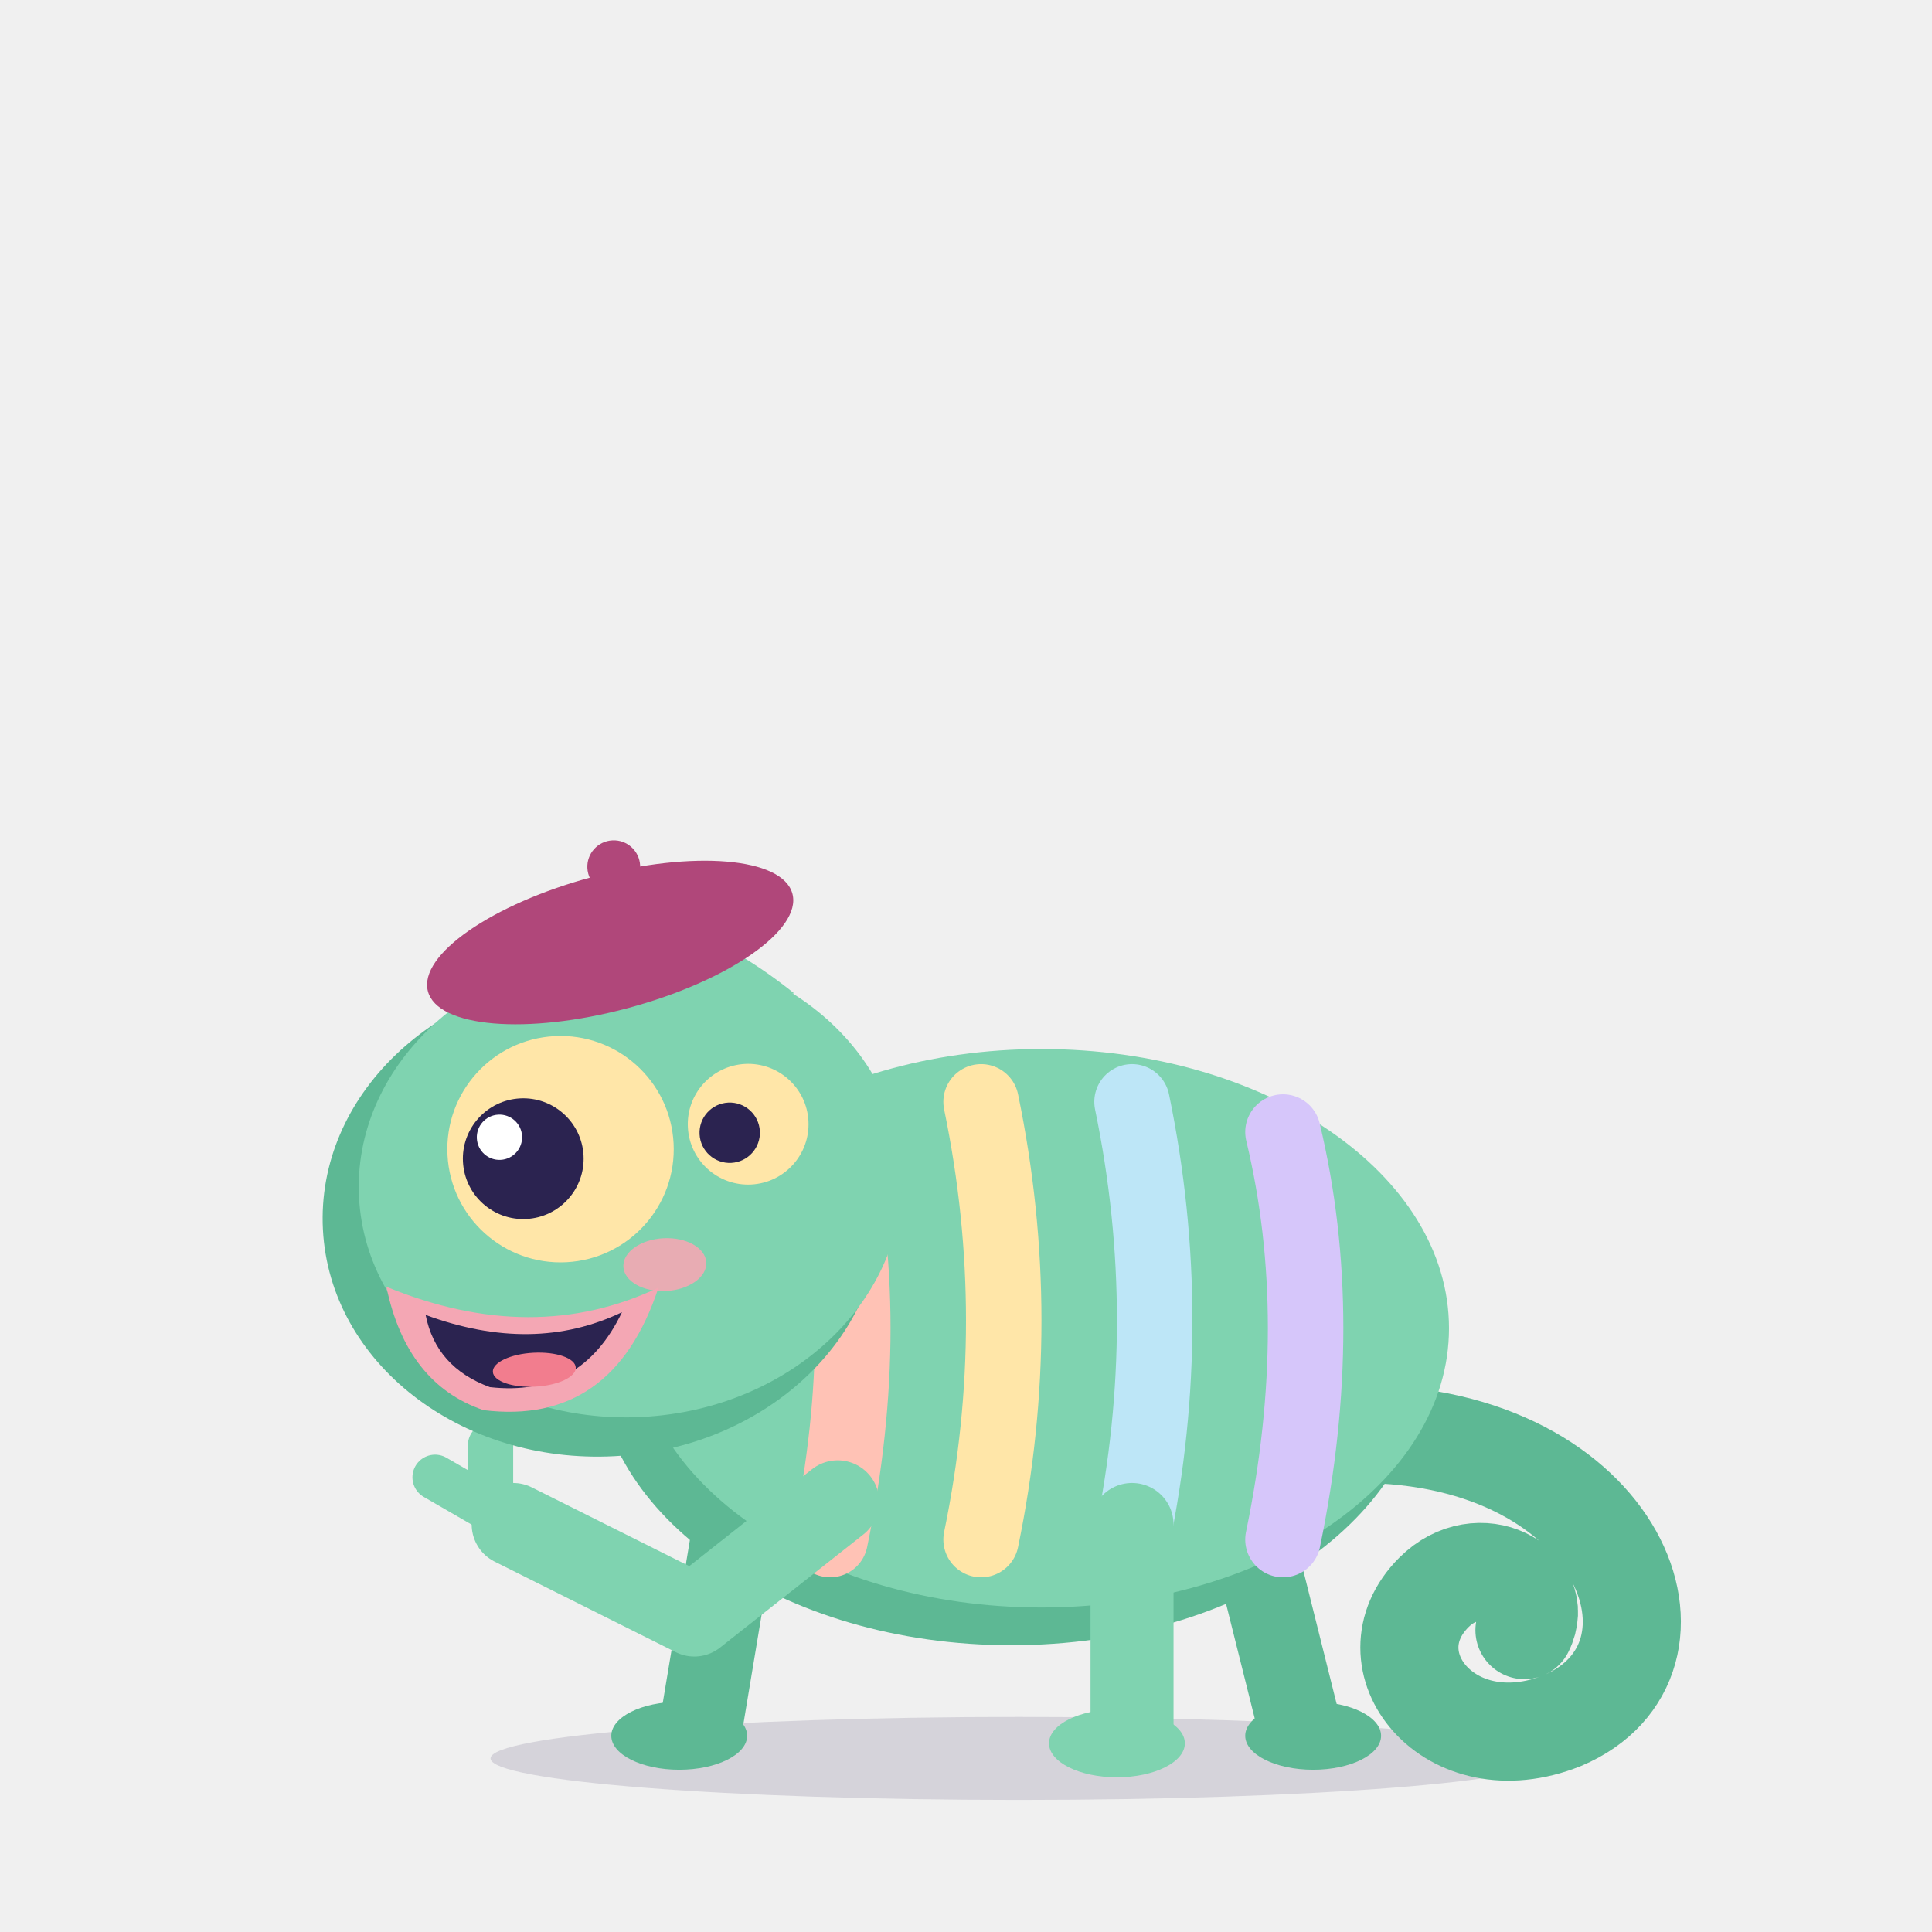
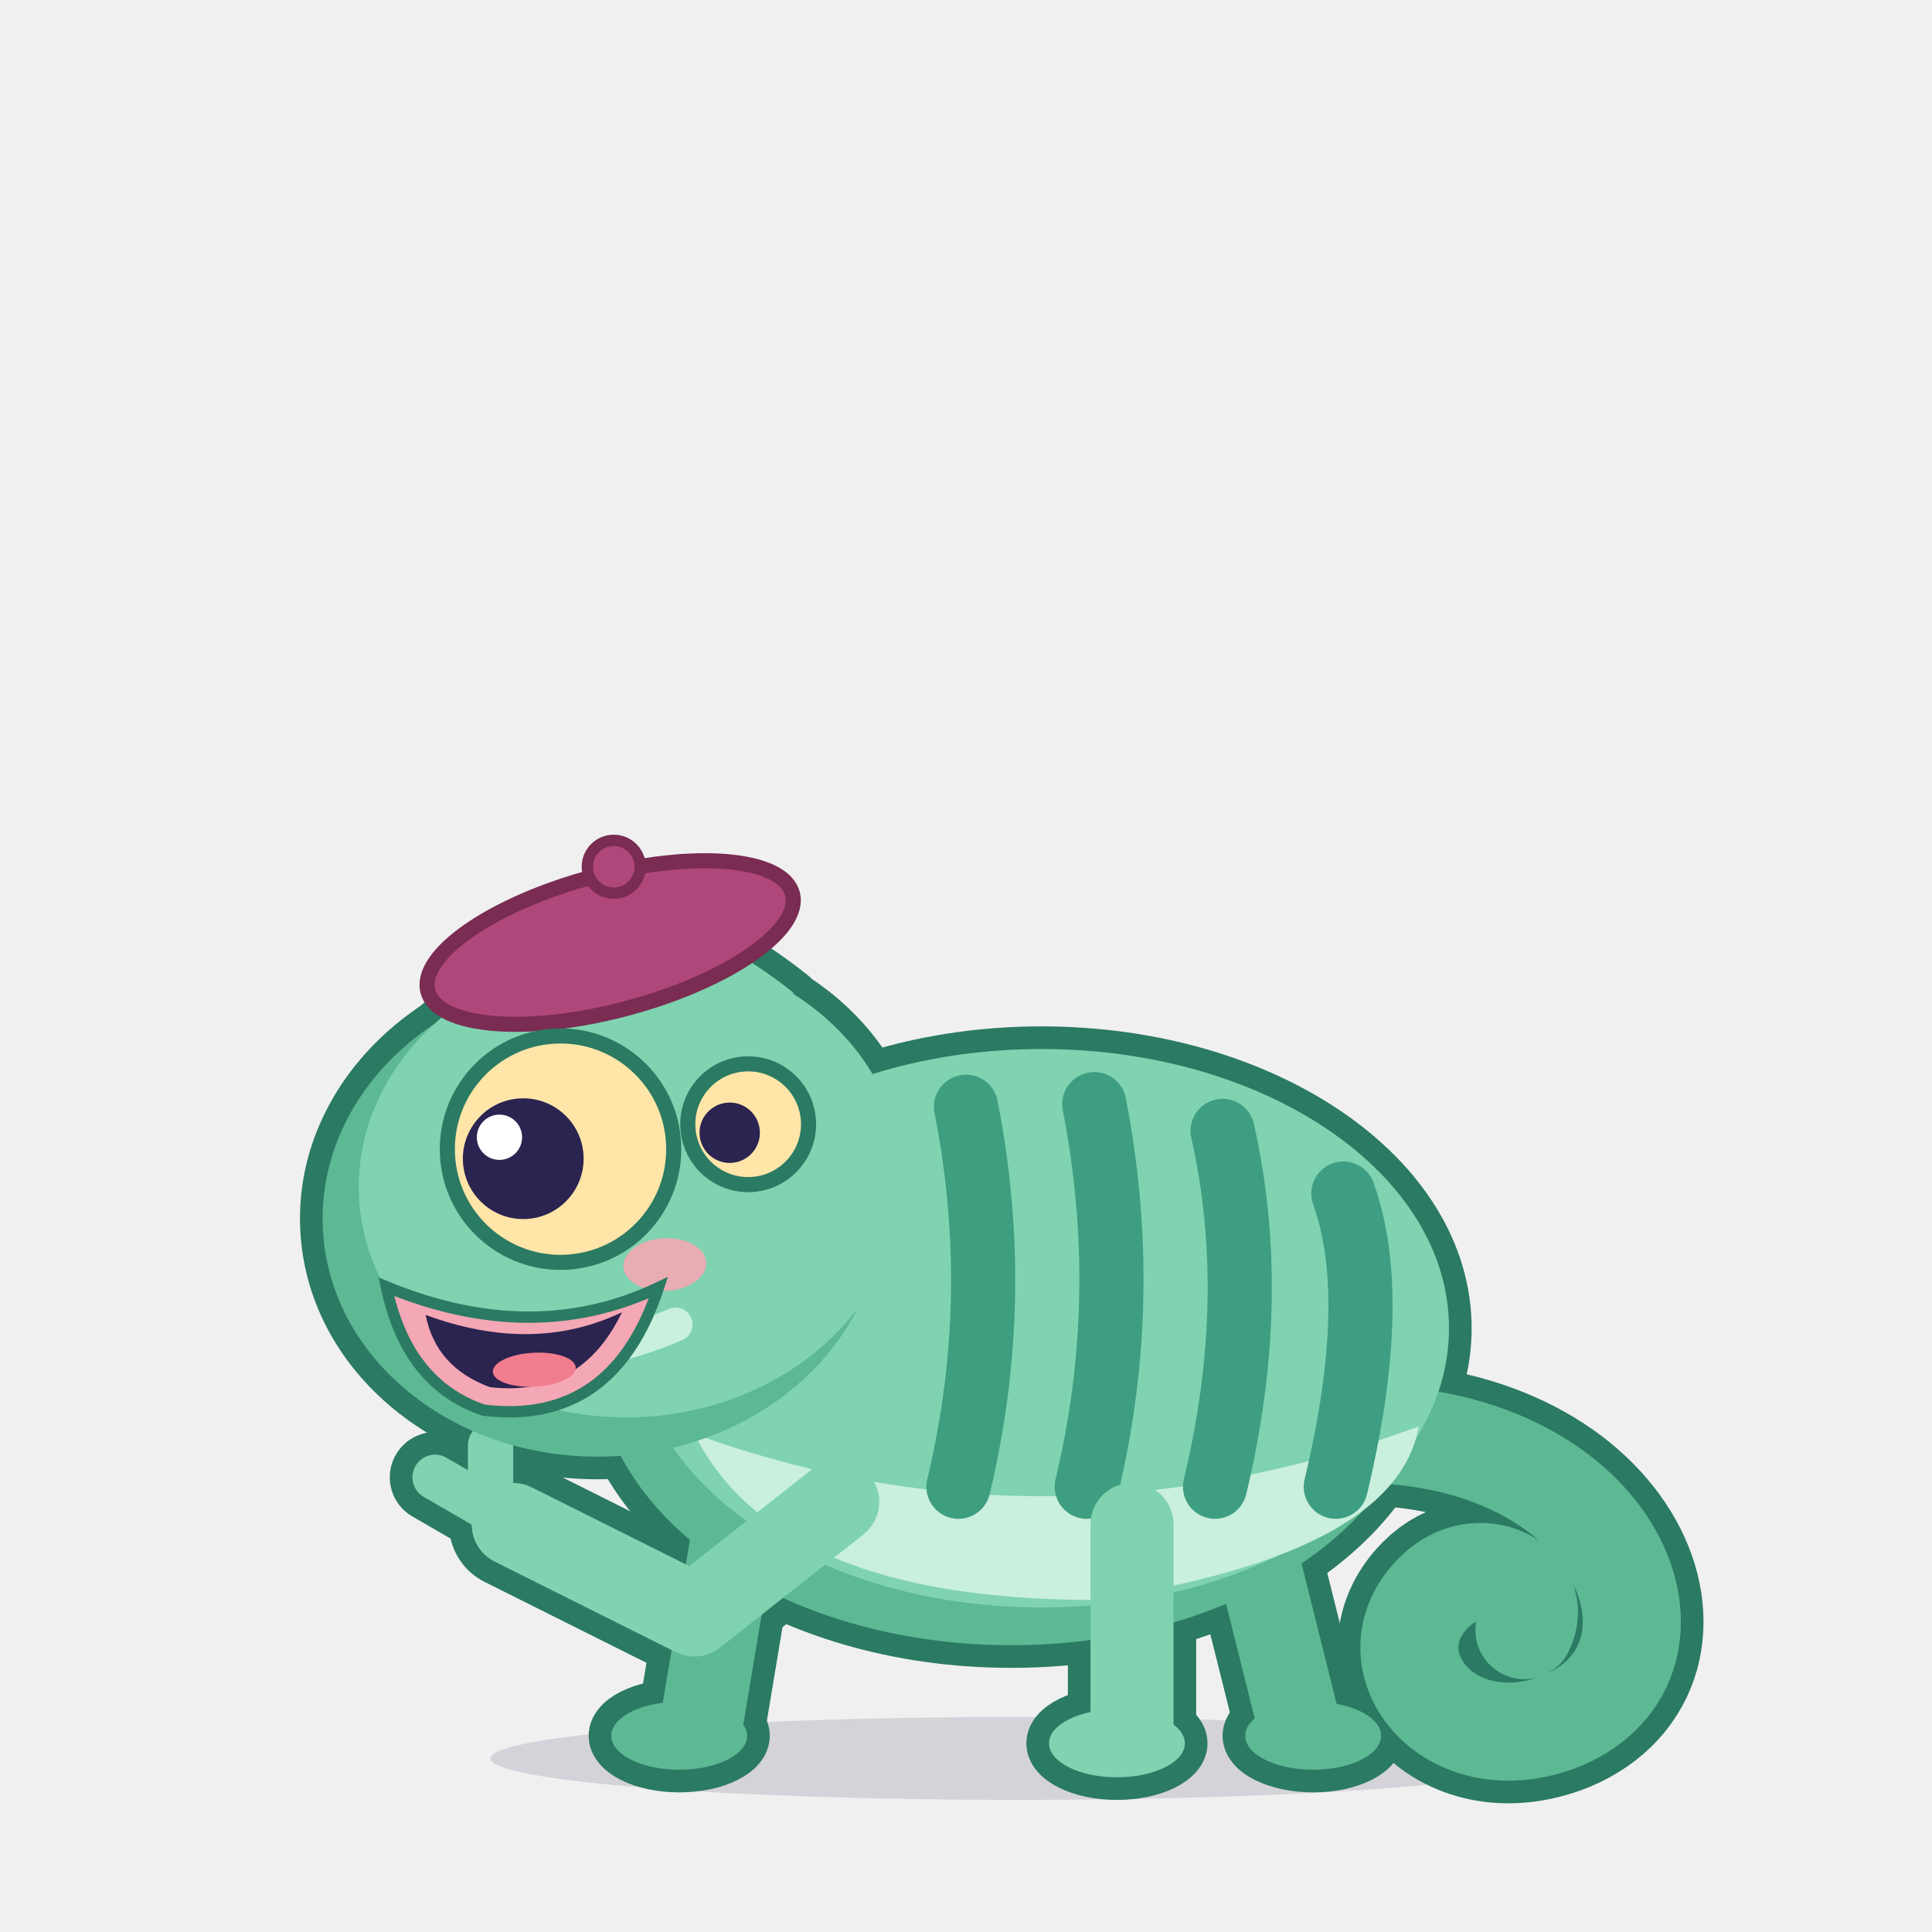
<svg xmlns="http://www.w3.org/2000/svg" viewBox="0 0 512 512" role="img" aria-label="גּוֹנִי מְדַבֵּר">
  <ellipse cx="270" cy="466" rx="140" ry="11" fill="rgba(43,35,80,0.14)" />
+   <g id="outline">
+     <g id="outline-tail">
+       <path d="M360 380 C430 380 452 440 414 456 C384 468 362 440 380 422 C392 410 410 420 404 432" fill="none" stroke="#2B7A63" stroke-width="38" stroke-linecap="round" stroke-linejoin="round" />
+     </g>
+     <g id="outline-legs-far">
+       <path d="M330 400 L344 456" fill="none" stroke="#2B7A63" stroke-width="34" stroke-linecap="round" stroke-linejoin="round" />
+       <ellipse cx="348" cy="460" rx="18" ry="9" fill="#2B7A63" stroke="#2B7A63" stroke-width="12" />
+       <path d="M196 396 L186 456" fill="none" stroke="#2B7A63" stroke-width="34" stroke-linecap="round" stroke-linejoin="round" />
+       <ellipse cx="180" cy="460" rx="18" ry="9" fill="#2B7A63" stroke="#2B7A63" stroke-width="12" />
+     </g>
+     <g id="outline-trunk">
+       <ellipse cx="268" cy="360" rx="110" ry="76" fill="#2B7A63" stroke="#2B7A63" stroke-width="12" />
+       <ellipse cx="276" cy="352" rx="108" ry="74" fill="#2B7A63" stroke="#2B7A63" stroke-width="12" />
+     </g>
+     <g id="outline-leg-hind">
+       <path d="M300 404 L300 458" fill="none" stroke="#2B7A63" stroke-width="34" stroke-linecap="round" stroke-linejoin="round" />
+       <ellipse cx="296" cy="462" rx="18" ry="9" fill="#2B7A63" stroke="#2B7A63" stroke-width="12" />
+     </g>
+     <g id="outline-arm-end">
+       <path d="M222 398 L184 428 L136 404" fill="none" stroke="#2B7A63" stroke-width="34" stroke-linecap="round" stroke-linejoin="round" />
+       <path d="M130 400 L115.3 391.5 M130 400 L130 383" fill="none" stroke="#2B7A63" stroke-width="24" stroke-linecap="round" stroke-linejoin="round" />
+     </g>
+     <g id="outline-head" transform="rotate(-3 236 330)">
+       <ellipse cx="160" cy="318" rx="74" ry="64" fill="#2B7A63" stroke="#2B7A63" stroke-width="12" />
+       <ellipse cx="168" cy="310" rx="72" ry="62" fill="#2B7A63" stroke="#2B7A63" stroke-width="12" />
+       <path d="M120 268 Q160 214 214 262 Z" fill="#2B7A63" stroke="#2B7A63" stroke-width="12" stroke-linejoin="round" />
+     </g>
+   </g>
  <g id="tail">
    <path d="M360 380 C430 380 452 440 414 456 C384 468 362 440 380 422 C392 410 410 420 404 432" fill="none" stroke="#5DB894" stroke-width="26" stroke-linecap="round" stroke-linejoin="round" />
  </g>
  <g id="legs-far">
    <path d="M330 400 L344 456" fill="none" stroke="#5DB894" stroke-width="22" stroke-linecap="round" stroke-linejoin="round" />
    <ellipse cx="348" cy="460" rx="18" ry="9" fill="#5DB894" />
    <path d="M196 396 L186 456" fill="none" stroke="#5DB894" stroke-width="22" stroke-linecap="round" stroke-linejoin="round" />
    <ellipse cx="180" cy="460" rx="18" ry="9" fill="#5DB894" />
  </g>
  <g id="trunk">
    <ellipse cx="268" cy="360" rx="110" ry="76" fill="#5DB894" />
    <ellipse cx="276" cy="352" rx="108" ry="74" fill="#7FD3B0" />
-     <path d="M220 300 Q232 350 220 408" fill="none" stroke="#FFC2B5" stroke-width="20" stroke-linecap="round" stroke-linejoin="round" />
-     <path d="M260 292 Q272 350 260 408" fill="none" stroke="#FFE6A8" stroke-width="20" stroke-linecap="round" stroke-linejoin="round" />
-     <path d="M300 292 Q312 350 300 408" fill="none" stroke="#BDE6F7" stroke-width="20" stroke-linecap="round" stroke-linejoin="round" />
-     <path d="M340 300 Q352 350 340 408" fill="none" stroke="#D6C6FA" stroke-width="20" stroke-linecap="round" stroke-linejoin="round" />
+     <path d="M184 380 Q278 414 376 378 Q370 412 290 424 Q206 424 184 380 Z" fill="#C9EFDD" />
+     <path d="M256 293.3 Q266 344 254 394" fill="none" stroke="#3E9E80" stroke-width="17" stroke-linecap="round" stroke-linejoin="round" />
+     <path d="M290 292.6 Q300 344 288 394" fill="none" stroke="#3E9E81" stroke-width="17" stroke-linecap="round" stroke-linejoin="round" />
+     <path d="M324 299.7 Q334 344 322 394" fill="none" stroke="#3E9E82" stroke-width="17" stroke-linecap="round" stroke-linejoin="round" />
+     <path d="M356 316.3 Q366 344 354 394" fill="none" stroke="#3E9E83" stroke-width="17" stroke-linecap="round" stroke-linejoin="round" />
  </g>
  <g id="leg-hind">
    <path d="M300 404 L300 458" fill="none" stroke="#7FD3B0" stroke-width="22" stroke-linecap="round" stroke-linejoin="round" />
    <ellipse cx="296" cy="462" rx="18" ry="9" fill="#7FD3B0" />
  </g>
  <g id="arm-end">
    <path d="M222 398 L184 428 L136 404" fill="none" stroke="#7FD3B0" stroke-width="22" stroke-linecap="round" stroke-linejoin="round" />
    <path d="M130 400 L115.3 391.5 M130 400 L130 383" fill="none" stroke="#7FD3B0" stroke-width="12" stroke-linecap="round" stroke-linejoin="round" />
  </g>
  <g id="head" transform="rotate(-3 236 330)">
    <ellipse cx="160" cy="318" rx="74" ry="64" fill="#5DB894" />
    <ellipse cx="168" cy="310" rx="72" ry="62" fill="#7FD3B0" />
    <path d="M120 268 Q160 214 214 262 Z" fill="#7FD3B0" />
-     <ellipse cx="166" cy="246" rx="50" ry="18" fill="#B0477A" transform="rotate(-12 166 246)" />
-     <circle cx="168" cy="226" r="7" fill="#B0477A" />
-     <circle cx="150" cy="300" r="30" fill="#FFE6A8" />
+     <path d="M108 344 Q140 362 178 348" fill="none" stroke="#C9EFDD" stroke-width="9" stroke-linecap="round" stroke-linejoin="round" />
+     <ellipse cx="166" cy="246" rx="50" ry="18" fill="#B0477A" stroke="#7A2C52" stroke-width="4" transform="rotate(-12 166 246)" />
+     <circle cx="168" cy="226" r="7" fill="#B0477A" stroke="#7A2C52" stroke-width="3" />
+     <circle cx="150" cy="300" r="30" fill="#FFE6A8" stroke="#2B7A63" stroke-width="4" />
    <circle cx="140" cy="302" r="16" fill="#2B2350" />
    <circle cx="134" cy="296" r="6" fill="#FFFFFF" />
-     <circle cx="200" cy="296" r="16" fill="#FFE6A8" />
+     <circle cx="200" cy="296" r="16" fill="#FFE6A8" stroke="#2B7A63" stroke-width="4" />
    <circle cx="195" cy="298" r="8" fill="#2B2350" />
    <ellipse cx="176" cy="332" rx="11" ry="7" fill="#F4A7B4" opacity="0.9" />
    <g id="mouth">
-       <path d="M102 334 Q140 352 174 338 Q160 374 126 368 Q106 360 102 334 Z" fill="#F4A7B4" />
+       <path d="M102 334 Q140 352 174 338 Q160 374 126 368 Q106 360 102 334 Z" fill="#F4A7B4" stroke="#2B7A63" stroke-width="3" />
      <path d="M112 342 Q140 354 164 344 Q152 366 128 362 Q114 356 112 342 Z" fill="#2B2350" />
      <ellipse cx="140" cy="358" rx="11" ry="4.5" fill="#F27D8E" />
    </g>
  </g>
</svg>
